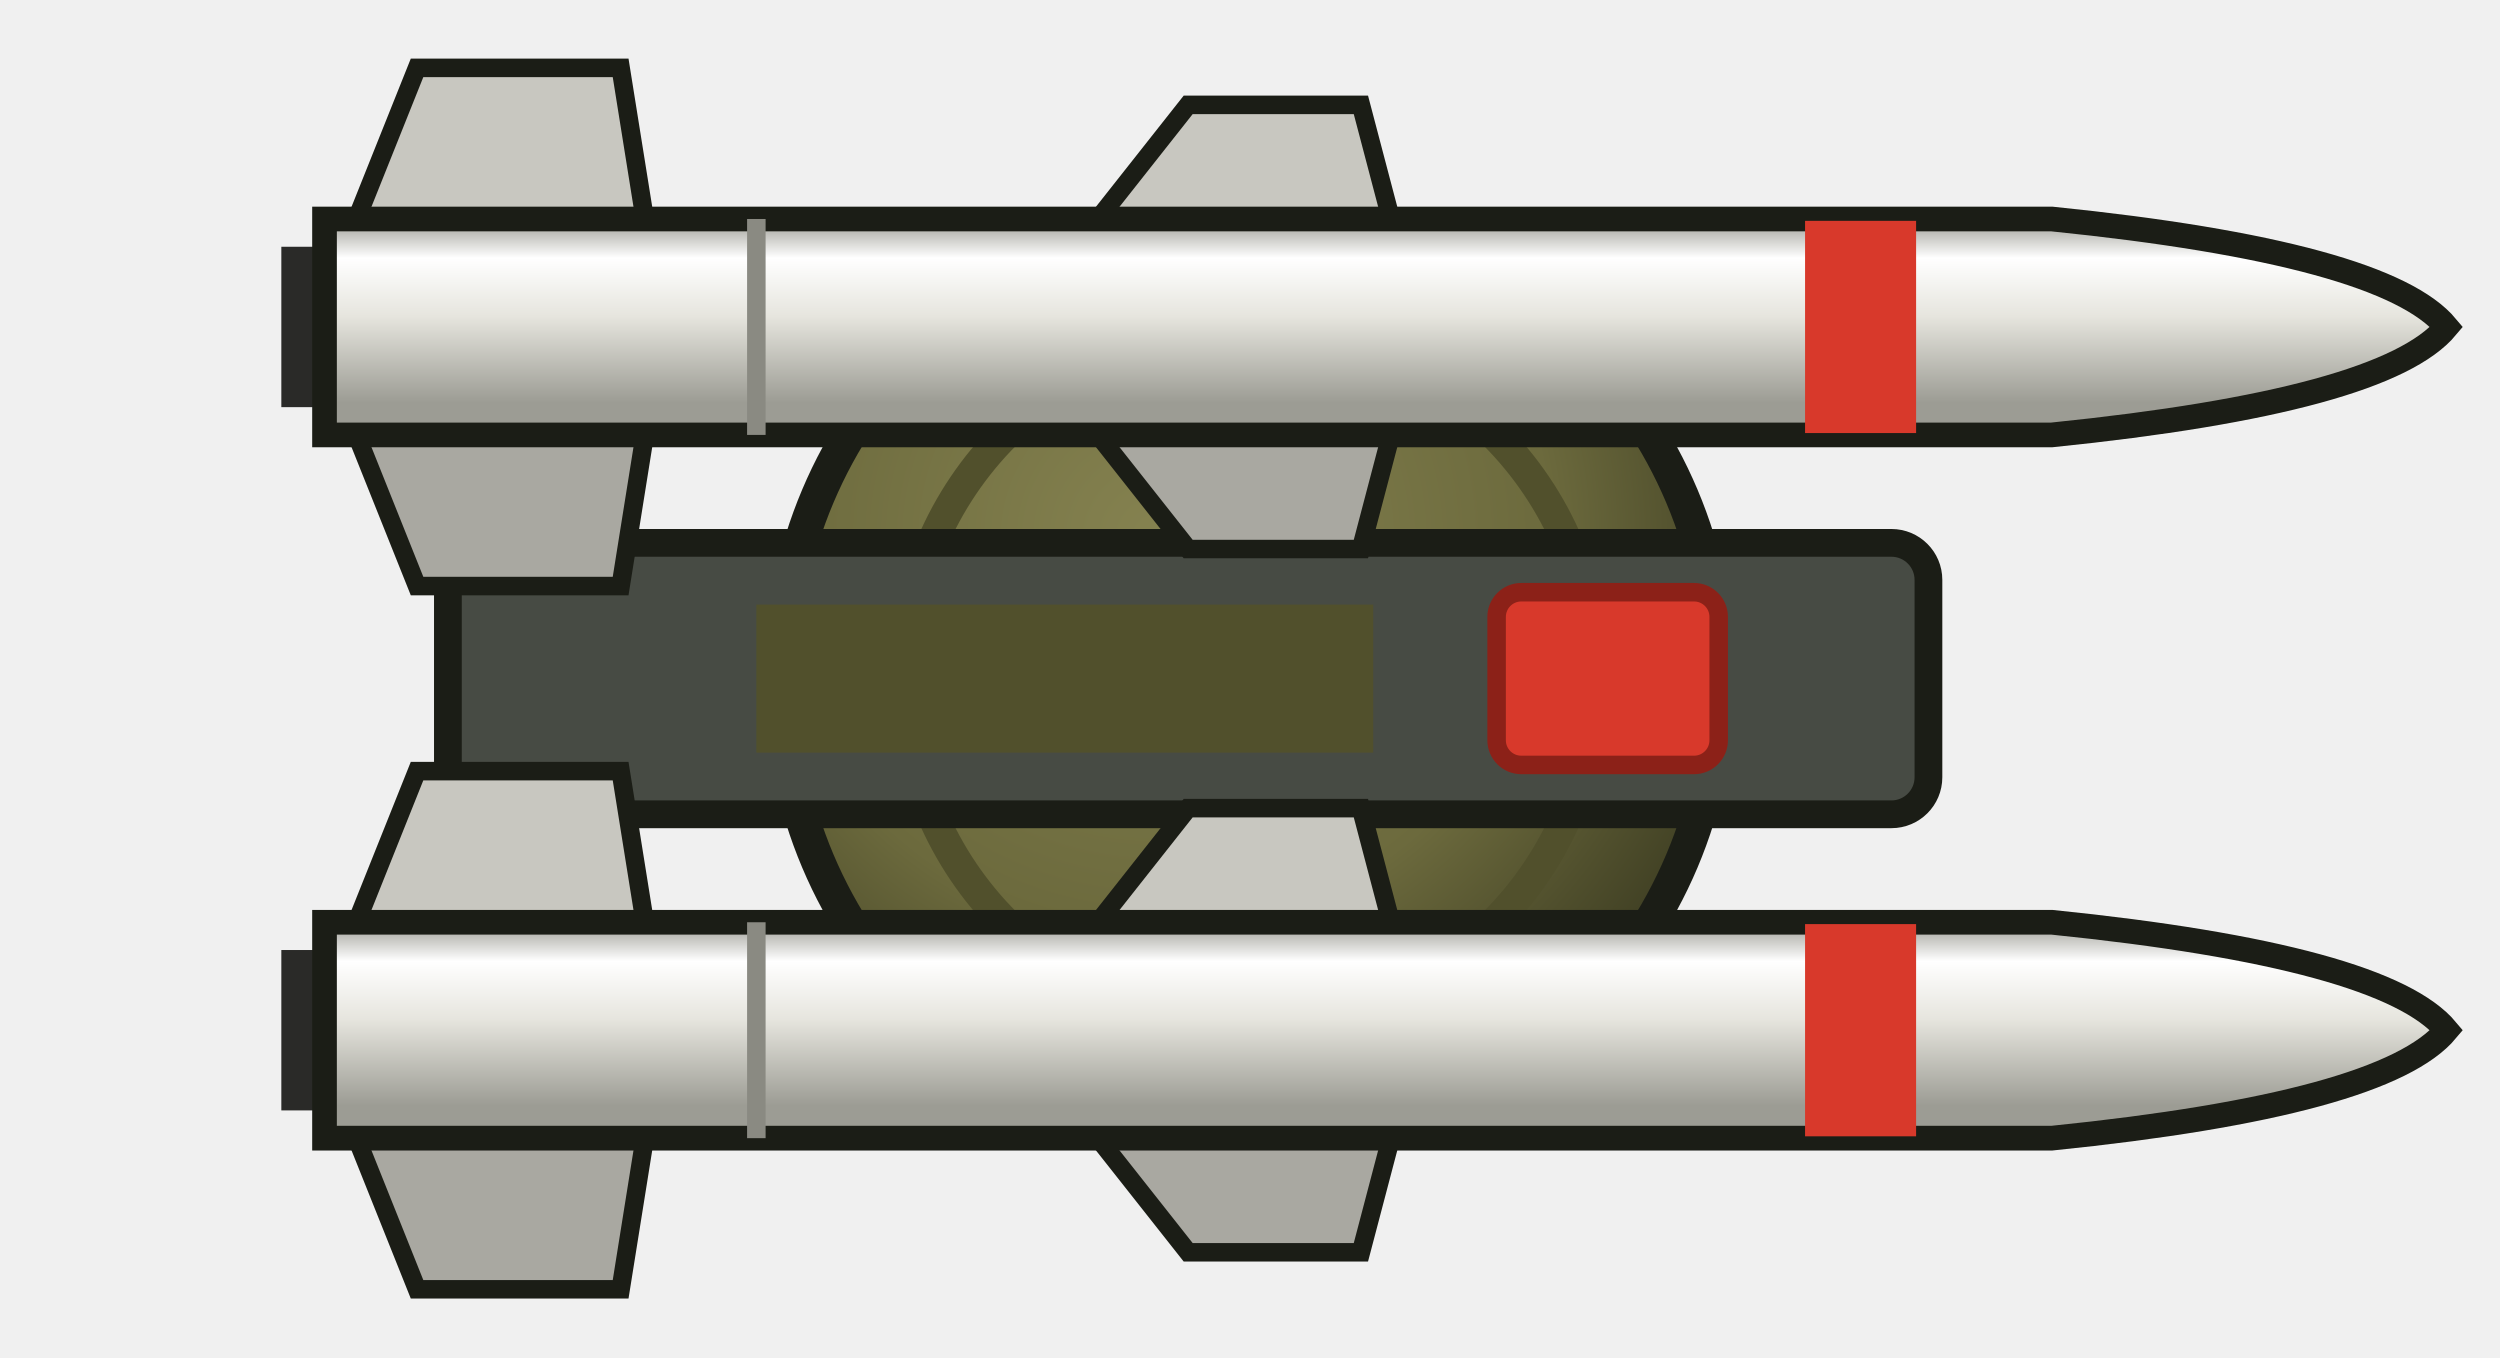
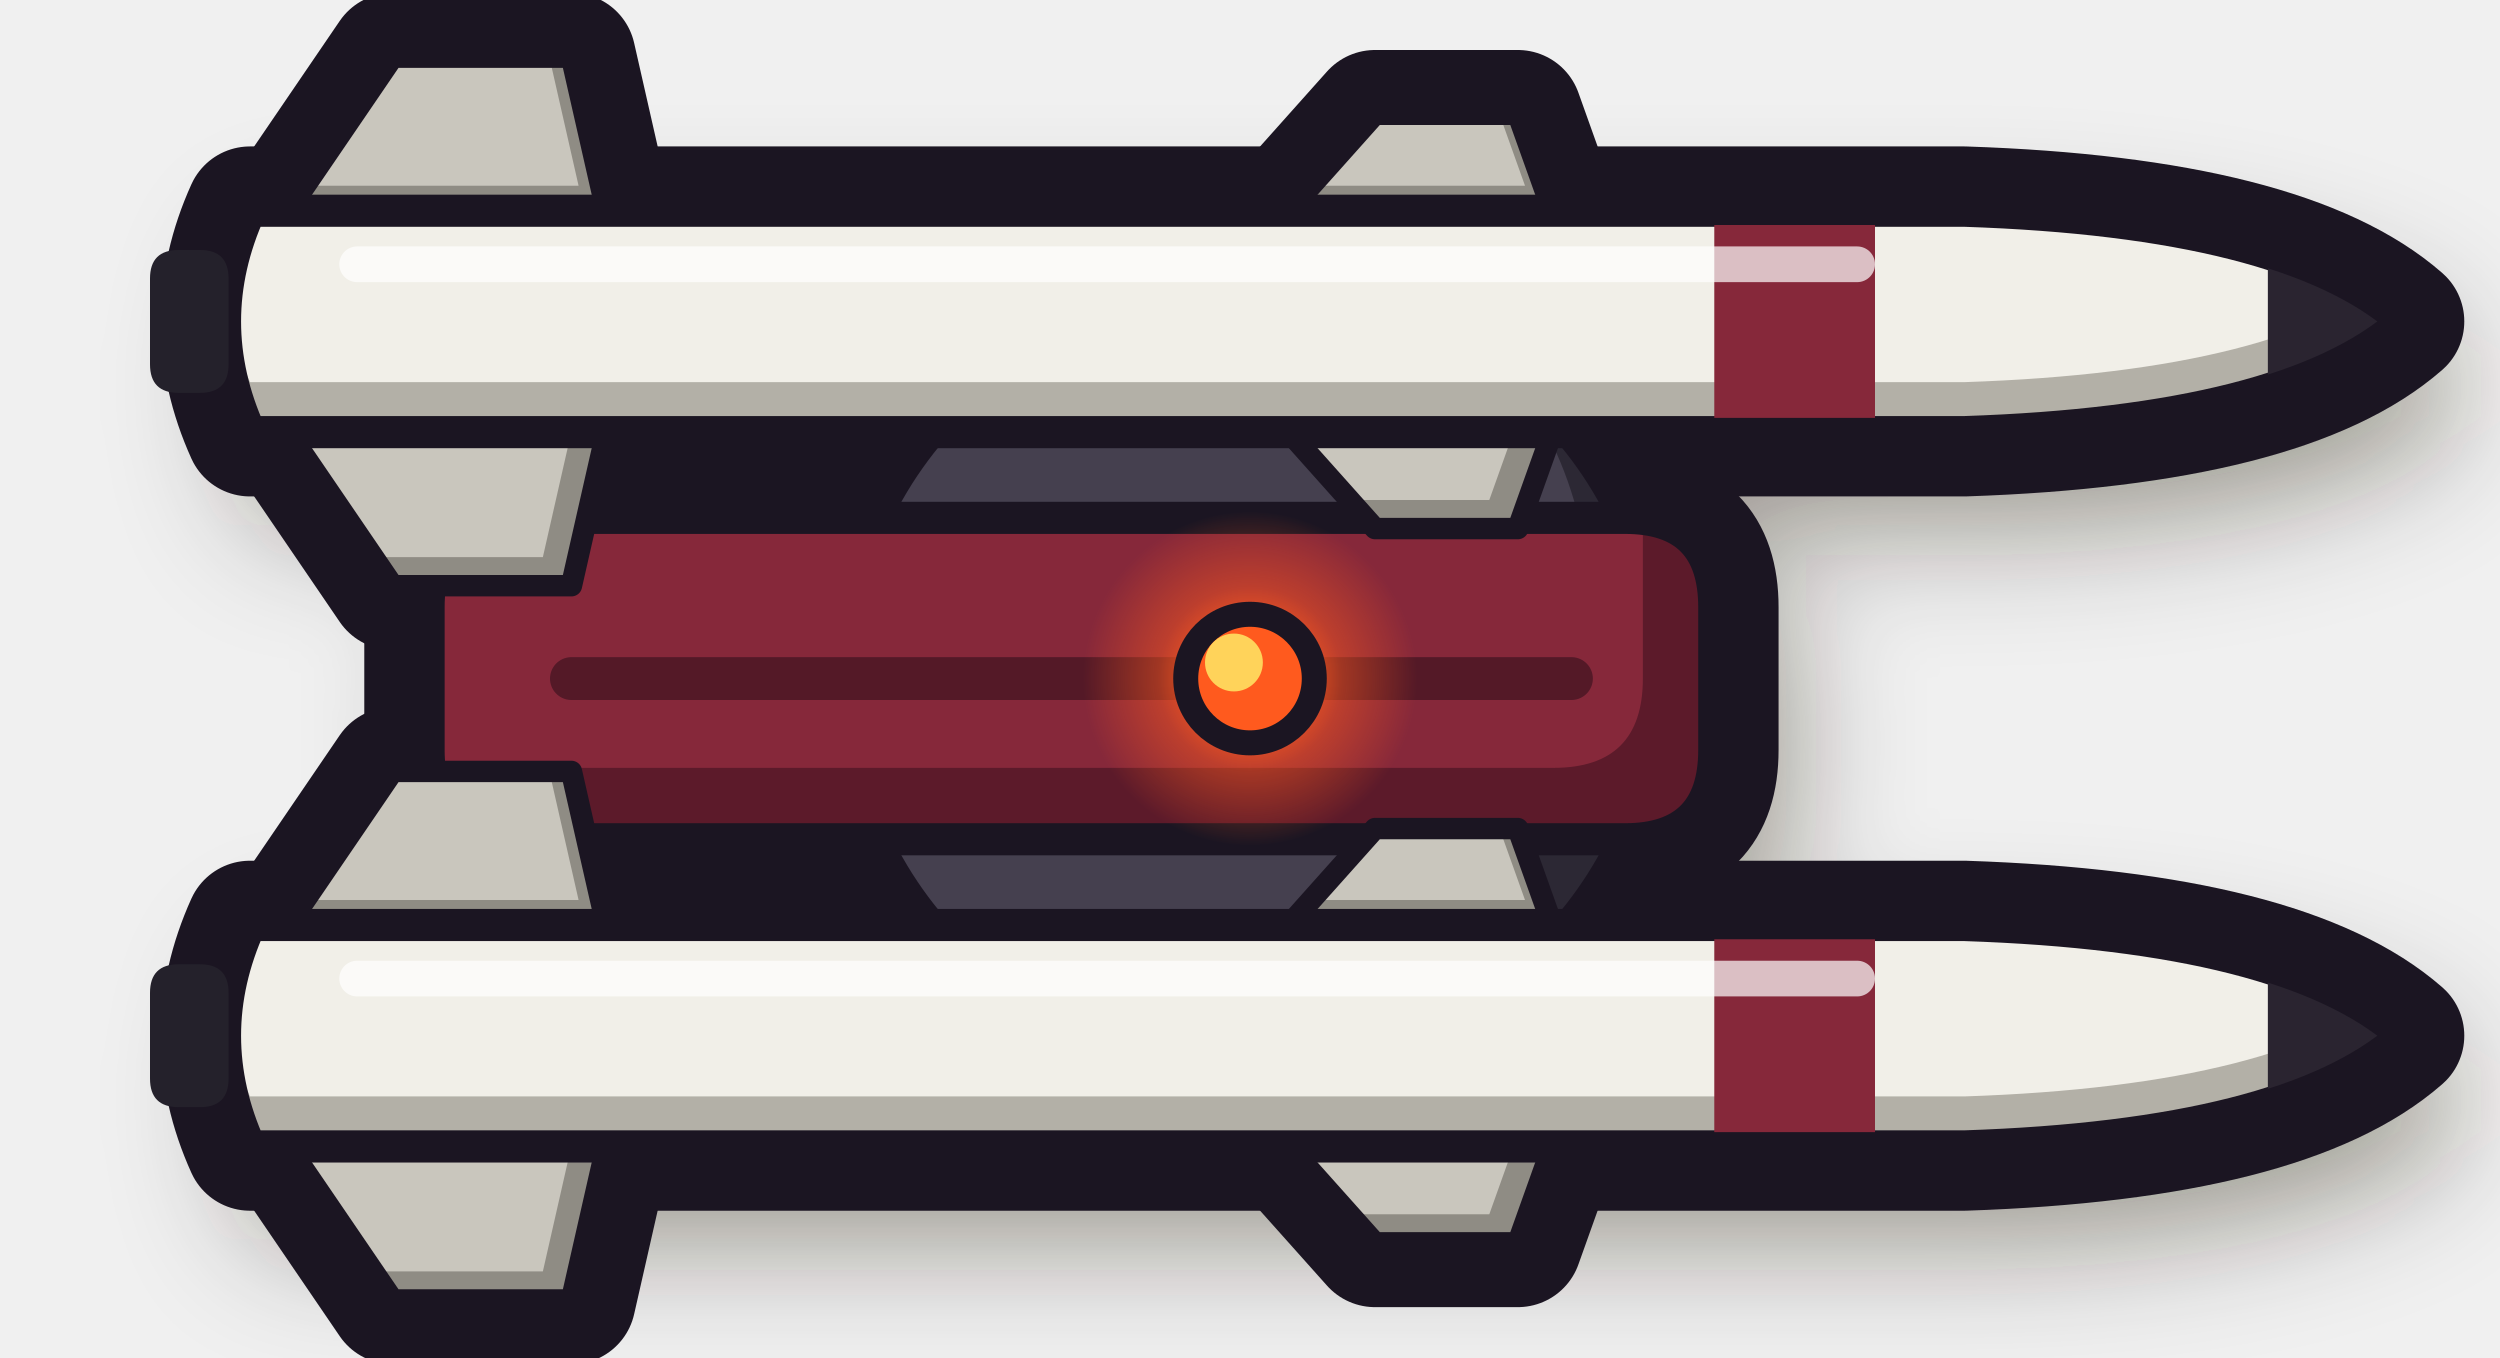
<svg xmlns="http://www.w3.org/2000/svg" width="70" height="38" viewBox="0 0 70 38">
-   <g transform="translate(0.45,0) scale(1.7273)">
-     <defs>
-       <linearGradient id="mG" x1="0" y1="0" x2="0" y2="1" gradientUnits="objectBoundingBox">
-         <stop offset="0" stop-color="#9c9c94" />
-         <stop offset="0.18" stop-color="#ffffff" />
-         <stop offset="0.45" stop-color="#e6e5de" />
-         <stop offset="0.85" stop-color="#9c9c94" />
-         <stop offset="1" stop-color="#9c9c94" />
-       </linearGradient>
-       <radialGradient id="baseG" cx="0.4" cy="0.35" r="0.7" fx="0.4" fy="0.35" gradientUnits="objectBoundingBox">
-         <stop offset="0" stop-color="#858250" />
-         <stop offset="0.6" stop-color="#6c6a3d" />
-         <stop offset="1" stop-color="#3a3a20" />
-       </radialGradient>
-     </defs>
-     <circle cx="20" cy="11" r="7.6" fill="url(#baseG)" stroke="#1b1d16" stroke-width="0.55" />
-     <circle cx="20" cy="11" r="5.6" fill="none" stroke="#51502c" stroke-width="0.5" />
-     <rect x="7" y="8.8" width="24" height="4.4" rx="0.6" fill="#474b44" stroke="#1b1d16" stroke-width="0.45" />
-     <rect x="12" y="9.8" width="10" height="2.4" fill="#51502c" />
-     <g>
-       <path d="M5.5,3.6 L6.5,1.1 L9.8,1.1 L10.2,3.6Z" fill="#c8c7c0" stroke="#1b1d16" stroke-width="0.3" />
-       <path d="M5.5,7 L6.5,9.5 L9.8,9.5 L10.2,7Z" fill="#a9a8a1" stroke="#1b1d16" stroke-width="0.3" />
-       <path d="M17.5,3.6 L19,1.7 L21.8,1.7 L22.3,3.6Z" fill="#c8c7c0" stroke="#1b1d16" stroke-width="0.3" />
-       <path d="M17.5,7 L19,8.9 L21.8,8.9 L22.3,7Z" fill="#a9a8a1" stroke="#1b1d16" stroke-width="0.3" />
-       <rect x="4.3" y="4" width="1.2" height="2.6" fill="#2a2a28" />
-       <path d="M5,3.55 L33,3.55 Q38.4,4.1 39.4,5.3 Q38.4,6.5 33,7.05 L5,7.05Z" fill="url(#mG)" stroke="#1b1d16" stroke-width="0.4" />
-       <rect x="29" y="3.58" width="1.8" height="3.44" fill="#d8392b" />
-       <line x1="12" y1="3.55" x2="12" y2="7.05" stroke="#8a8a82" stroke-width="0.3" />
-     </g>
-     <g>
-       <path d="M5.5,15 L6.5,12.5 L9.8,12.5 L10.2,15Z" fill="#c8c7c0" stroke="#1b1d16" stroke-width="0.3" />
-       <path d="M5.5,18.4 L6.5,20.9 L9.8,20.9 L10.2,18.4Z" fill="#a9a8a1" stroke="#1b1d16" stroke-width="0.3" />
-       <path d="M17.5,15 L19,13.1 L21.8,13.1 L22.3,15Z" fill="#c8c7c0" stroke="#1b1d16" stroke-width="0.3" />
-       <path d="M17.5,18.4 L19,20.3 L21.8,20.3 L22.3,18.4Z" fill="#a9a8a1" stroke="#1b1d16" stroke-width="0.3" />
-       <rect x="4.3" y="15.4" width="1.2" height="2.6" fill="#2a2a28" />
-       <path d="M5,14.95 L33,14.95 Q38.4,15.5 39.4,16.7 Q38.4,17.9 33,18.45 L5,18.45Z" fill="url(#mG)" stroke="#1b1d16" stroke-width="0.4" />
-       <rect x="29" y="14.98" width="1.8" height="3.44" fill="#d8392b" />
-       <line x1="12" y1="14.95" x2="12" y2="18.45" stroke="#8a8a82" stroke-width="0.3" />
-     </g>
-     <rect x="24" y="9.6" width="3.6" height="2.8" rx="0.4" fill="#d8392b" stroke="#8c2118" stroke-width="0.3" />
+   <defs>
+     <radialGradient id="gE" cx="0.5" cy="0.5" r="0.5" fx="0.5" fy="0.5" gradientUnits="objectBoundingBox">
+       <stop offset="0" stop-color="#ffd35a" stop-opacity="1" />
+       <stop offset="0.28" stop-color="#ff5a1e" stop-opacity="0.95" />
+       <stop offset="0.55" stop-color="#ff5a1e" stop-opacity="0.45" />
+       <stop offset="1" stop-color="#ff5a1e" stop-opacity="0" />
+     </radialGradient>
+   </defs>
+   <filter id="sl0" x="-30%" y="-30%" width="160%" height="160%">
+     <feGaussianBlur stdDeviation="1.8" />
+   </filter>
+   <g filter="url(#sl0)" opacity="0.42" transform="translate(1.2,1.8)">
+     <path d="M23.5,19A11.5,11 0 1 0 46.5,19A11.5,11 0 1 0 23.5,19Z" fill="#1a1206" stroke="#1a1206" stroke-width="1.6" stroke-linejoin="round" />
+     <path d="M14.5,14.5H45.5Q48,14.5 48,17V21Q48,23.5 45.5,23.5H14.5Q12,23.5 12,21V17Q12,14.5 14.5,14.5Z" fill="#1a1206" stroke="#1a1206" stroke-width="1.6" stroke-linejoin="round" />
+     <path d="M7,5.9 L55,5.9 Q64,6.2 67.2,9 Q64,11.8 55,12.1 L7,12.1 Q5.6,9 7,5.9Z" fill="#1a1206" stroke="#1a1206" stroke-width="1.6" stroke-linejoin="round" />
+     <path d="M7,25.9 L55,25.9 Q64,26.2 67.2,29 Q64,31.8 55,32.1 L7,32.1 Q5.6,29 7,25.9Z" fill="#1a1206" stroke="#1a1206" stroke-width="1.6" stroke-linejoin="round" />
  </g>
+   <path d="M23.5,19A11.5,11 0 1 0 46.5,19A11.5,11 0 1 0 23.5,19Z" fill="#1b1522" stroke="#1b1522" stroke-width="3.6" stroke-linejoin="round" />
+   <path d="M14.5,14.5H45.5Q48,14.5 48,17V21Q48,23.5 45.5,23.5H14.5Q12,23.5 12,21V17Q12,14.5 14.5,14.5Z" fill="#1b1522" stroke="#1b1522" stroke-width="3.6" stroke-linejoin="round" />
+   <path d="M7,5.9 L55,5.9 Q64,6.2 67.2,9 Q64,11.8 55,12.1 L7,12.1 Q5.6,9 7,5.9Z" fill="#1b1522" stroke="#1b1522" stroke-width="3.6" stroke-linejoin="round" />
+   <path d="M8,6 L11,1.6 L16,1.6 L17,6Z" fill="#1b1522" stroke="#1b1522" stroke-width="3.6" stroke-linejoin="round" />
+   <path d="M8,12 L11,16.4 L16,16.4 L17,12Z" fill="#1b1522" stroke="#1b1522" stroke-width="3.6" stroke-linejoin="round" />
+   <path d="M36,6 L38.5,3.2 L42.5,3.2 L43.5,6Z" fill="#1b1522" stroke="#1b1522" stroke-width="3.6" stroke-linejoin="round" />
+   <path d="M36,12 L38.5,14.8 L42.5,14.8 L43.5,12Z" fill="#1b1522" stroke="#1b1522" stroke-width="3.6" stroke-linejoin="round" />
+   <path d="M7,25.9 L55,25.9 Q64,26.2 67.2,29 Q64,31.8 55,32.1 L7,32.1 Q5.6,29 7,25.9Z" fill="#1b1522" stroke="#1b1522" stroke-width="3.6" stroke-linejoin="round" />
+   <path d="M8,26 L11,21.6 L16,21.6 L17,26Z" fill="#1b1522" stroke="#1b1522" stroke-width="3.6" stroke-linejoin="round" />
+   <path d="M8,32 L11,36.4 L16,36.4 L17,32Z" fill="#1b1522" stroke="#1b1522" stroke-width="3.6" stroke-linejoin="round" />
+   <path d="M36,26 L38.5,23.2 L42.5,23.2 L43.5,26Z" fill="#1b1522" stroke="#1b1522" stroke-width="3.6" stroke-linejoin="round" />
+   <path d="M36,32 L38.5,34.8 L42.5,34.8 L43.5,32Z" fill="#1b1522" stroke="#1b1522" stroke-width="3.6" stroke-linejoin="round" />
+   <clipPath id="sl1">
+     <path d="M23.5,19A11.5,11 0 1 0 46.5,19A11.5,11 0 1 0 23.5,19Z" />
+   </clipPath>
+   <g clip-path="url(#sl1)">
+     <path d="M23.5,19A11.5,11 0 1 0 46.5,19A11.5,11 0 1 0 23.5,19Z" fill="#2c2834" />
+     <path d="M23.5,19A11.5,11 0 1 0 46.5,19A11.5,11 0 1 0 23.5,19Z" fill="#45404f" transform="translate(-2,-2)" />
+   </g>
+   <path d="M23.5,19A11.5,11 0 1 0 46.5,19A11.5,11 0 1 0 23.5,19Z" fill="none" stroke="#1b1522" stroke-width="0.9" stroke-linecap="round" stroke-linejoin="round" />
+   <clipPath id="sl2">
+     <path d="M14.5,14.5H45.5Q48,14.5 48,17V21Q48,23.5 45.5,23.5H14.5Q12,23.5 12,21V17Q12,14.5 14.5,14.5Z" />
+   </clipPath>
+   <g clip-path="url(#sl2)">
+     <path d="M14.5,14.5H45.5Q48,14.5 48,17V21Q48,23.5 45.5,23.5H14.5Q12,23.5 12,21V17Q12,14.5 14.5,14.5Z" fill="#5c1a2a" />
+     <path d="M14.5,14.5H45.5Q48,14.5 48,17V21Q48,23.5 45.5,23.5H14.5Q12,23.5 12,21V17Q12,14.5 14.5,14.5Z" fill="#86283a" transform="translate(-2,-2)" />
+   </g>
+   <path d="M14.5,14.5H45.5Q48,14.5 48,17V21Q48,23.5 45.5,23.5H14.5Q12,23.5 12,21V17Q12,14.5 14.5,14.5Z" fill="none" stroke="#1b1522" stroke-width="0.9" stroke-linecap="round" stroke-linejoin="round" />
+   <path d="M16,19H44" fill="none" stroke="#3e1220" stroke-width="1.2" stroke-linecap="round" stroke-linejoin="round" opacity="0.7" />
+   <clipPath id="sl3">
+     <path d="M8,6 L11,1.6 L16,1.6 L17,6Z" />
+   </clipPath>
+   <g clip-path="url(#sl3)">
+     <path d="M8,6 L11,1.6 L16,1.6 L17,6Z" fill="#8f8c84" />
+     <path d="M8,6 L11,1.6 L16,1.6 L17,6Z" fill="#c9c6bd" transform="translate(-0.8,-0.8)" />
+   </g>
+   <path d="M8,6 L11,1.6 L16,1.6 L17,6Z" fill="none" stroke="#1b1522" stroke-width="0.6" stroke-linecap="round" stroke-linejoin="round" />
+   <clipPath id="sl4">
+     <path d="M8,12 L11,16.4 L16,16.4 L17,12Z" />
+   </clipPath>
+   <g clip-path="url(#sl4)">
+     <path d="M8,12 L11,16.4 L16,16.4 L17,12Z" fill="#8f8c84" />
+     <path d="M8,12 L11,16.4 L16,16.4 L17,12Z" fill="#c9c6bd" transform="translate(-0.8,-0.8)" />
+   </g>
+   <path d="M8,12 L11,16.4 L16,16.4 L17,12Z" fill="none" stroke="#1b1522" stroke-width="0.6" stroke-linecap="round" stroke-linejoin="round" />
+   <clipPath id="sl5">
+     <path d="M36,6 L38.5,3.2 L42.5,3.2 L43.5,6Z" />
+   </clipPath>
+   <g clip-path="url(#sl5)">
+     <path d="M36,6 L38.5,3.2 L42.5,3.2 L43.5,6Z" fill="#8f8c84" />
+     <path d="M36,6 L38.5,3.2 L42.5,3.2 L43.5,6Z" fill="#c9c6bd" transform="translate(-0.8,-0.8)" />
+   </g>
+   <path d="M36,6 L38.5,3.2 L42.5,3.2 L43.5,6Z" fill="none" stroke="#1b1522" stroke-width="0.6" stroke-linecap="round" stroke-linejoin="round" />
+   <clipPath id="sl6">
+     <path d="M36,12 L38.5,14.8 L42.5,14.8 L43.5,12Z" />
+   </clipPath>
+   <g clip-path="url(#sl6)">
+     <path d="M36,12 L38.5,14.8 L42.5,14.8 L43.5,12Z" fill="#8f8c84" />
+     <path d="M36,12 L38.5,14.8 L42.5,14.8 L43.5,12Z" fill="#c9c6bd" transform="translate(-0.8,-0.8)" />
+   </g>
+   <path d="M36,12 L38.5,14.8 L42.5,14.8 L43.5,12Z" fill="none" stroke="#1b1522" stroke-width="0.6" stroke-linecap="round" stroke-linejoin="round" />
+   <clipPath id="sl7">
+     <path d="M7,5.9 L55,5.9 Q64,6.2 67.2,9 Q64,11.8 55,12.1 L7,12.1 Q5.6,9 7,5.9Z" />
+   </clipPath>
+   <g clip-path="url(#sl7)">
+     <path d="M7,5.9 L55,5.9 Q64,6.2 67.2,9 Q64,11.8 55,12.1 L7,12.1 Q5.6,9 7,5.9Z" fill="#b3b0a7" />
+     <path d="M7,5.9 L55,5.9 Q64,6.2 67.2,9 Q64,11.8 55,12.1 L7,12.1 Q5.6,9 7,5.9Z" fill="#f1efe8" transform="translate(0,-1.4)" />
+   </g>
+   <path d="M7,5.9 L55,5.9 Q64,6.2 67.2,9 Q64,11.8 55,12.1 L7,12.1 Q5.6,9 7,5.9Z" fill="none" stroke="#1b1522" stroke-width="0.9" stroke-linecap="round" stroke-linejoin="round" />
+   <clipPath id="sl8">
+     <path d="M7,5.9 L55,5.9 Q64,6.2 67.2,9 Q64,11.8 55,12.1 L7,12.1 Q5.6,9 7,5.9Z" />
+   </clipPath>
+   <g clip-path="url(#sl8)">
+     <path d="M48,5H52.5V13H48Z" fill="#86283a" />
+     <path d="M63.5,5H68.5V13H63.5Z" fill="#2a2430" />
+   </g>
+   <path d="M7,5.9 L55,5.9 Q64,6.2 67.2,9 Q64,11.8 55,12.1 L7,12.1 Q5.6,9 7,5.9Z" fill="none" stroke="#1b1522" stroke-width="0.8" stroke-linecap="round" stroke-linejoin="round" />
+   <path d="M5,7H5.6Q6.4,7 6.4,7.8V10.2Q6.4,11 5.6,11H5Q4.2,11 4.2,10.2V7.8Q4.2,7 5,7Z" fill="#24212b" />
+   <path d="M10,7.4 L52,7.4" fill="none" stroke="#ffffff" stroke-width="1" stroke-linecap="round" stroke-linejoin="round" opacity="0.7" />
+   <clipPath id="sl9">
+     <path d="M8,26 L11,21.6 L16,21.6 L17,26Z" />
+   </clipPath>
+   <g clip-path="url(#sl9)">
+     <path d="M8,26 L11,21.6 L16,21.6 L17,26Z" fill="#8f8c84" />
+     <path d="M8,26 L11,21.6 L16,21.6 L17,26Z" fill="#c9c6bd" transform="translate(-0.8,-0.8)" />
+   </g>
+   <path d="M8,26 L11,21.6 L16,21.6 L17,26Z" fill="none" stroke="#1b1522" stroke-width="0.6" stroke-linecap="round" stroke-linejoin="round" />
+   <clipPath id="sl10">
+     <path d="M8,32 L11,36.4 L16,36.4 L17,32Z" />
+   </clipPath>
+   <g clip-path="url(#sl10)">
+     <path d="M8,32 L11,36.4 L16,36.4 L17,32Z" fill="#8f8c84" />
+     <path d="M8,32 L11,36.4 L16,36.4 L17,32Z" fill="#c9c6bd" transform="translate(-0.8,-0.8)" />
+   </g>
+   <path d="M8,32 L11,36.4 L16,36.4 L17,32Z" fill="none" stroke="#1b1522" stroke-width="0.6" stroke-linecap="round" stroke-linejoin="round" />
+   <clipPath id="sl11">
+     <path d="M36,26 L38.5,23.2 L42.5,23.2 L43.5,26Z" />
+   </clipPath>
+   <g clip-path="url(#sl11)">
+     <path d="M36,26 L38.5,23.2 L42.5,23.2 L43.5,26Z" fill="#8f8c84" />
+     <path d="M36,26 L38.5,23.2 L42.5,23.2 L43.5,26Z" fill="#c9c6bd" transform="translate(-0.8,-0.8)" />
+   </g>
+   <path d="M36,26 L38.5,23.2 L42.5,23.2 L43.5,26Z" fill="none" stroke="#1b1522" stroke-width="0.6" stroke-linecap="round" stroke-linejoin="round" />
+   <clipPath id="sl12">
+     <path d="M36,32 L38.5,34.8 L42.5,34.8 L43.5,32Z" />
+   </clipPath>
+   <g clip-path="url(#sl12)">
+     <path d="M36,32 L38.5,34.8 L42.5,34.8 L43.5,32Z" fill="#8f8c84" />
+     <path d="M36,32 L38.5,34.8 L42.5,34.8 L43.5,32Z" fill="#c9c6bd" transform="translate(-0.8,-0.8)" />
+   </g>
+   <path d="M36,32 L38.5,34.8 L42.5,34.8 L43.5,32Z" fill="none" stroke="#1b1522" stroke-width="0.6" stroke-linecap="round" stroke-linejoin="round" />
+   <clipPath id="sl13">
+     <path d="M7,25.9 L55,25.9 Q64,26.2 67.2,29 Q64,31.8 55,32.1 L7,32.1 Q5.6,29 7,25.9Z" />
+   </clipPath>
+   <g clip-path="url(#sl13)">
+     <path d="M7,25.9 L55,25.9 Q64,26.2 67.2,29 Q64,31.8 55,32.1 L7,32.1 Q5.6,29 7,25.9Z" fill="#b3b0a7" />
+     <path d="M7,25.9 L55,25.9 Q64,26.2 67.2,29 Q64,31.8 55,32.1 L7,32.1 Q5.6,29 7,25.9Z" fill="#f1efe8" transform="translate(0,-1.4)" />
+   </g>
+   <path d="M7,25.9 L55,25.9 Q64,26.2 67.2,29 Q64,31.8 55,32.1 L7,32.1 Q5.6,29 7,25.9Z" fill="none" stroke="#1b1522" stroke-width="0.9" stroke-linecap="round" stroke-linejoin="round" />
+   <clipPath id="sl14">
+     <path d="M7,25.9 L55,25.9 Q64,26.2 67.2,29 Q64,31.8 55,32.1 L7,32.1 Q5.6,29 7,25.9Z" />
+   </clipPath>
+   <g clip-path="url(#sl14)">
+     <path d="M48,25H52.5V33H48Z" fill="#86283a" />
+     <path d="M63.5,25H68.5V33H63.5Z" fill="#2a2430" />
+   </g>
+   <path d="M7,25.9 L55,25.9 Q64,26.2 67.2,29 Q64,31.8 55,32.1 L7,32.1 Q5.6,29 7,25.9Z" fill="none" stroke="#1b1522" stroke-width="0.8" stroke-linecap="round" stroke-linejoin="round" />
+   <path d="M5,27H5.6Q6.4,27 6.4,27.8V30.2Q6.4,31 5.6,31H5Q4.2,31 4.2,30.2V27.8Q4.2,27 5,27Z" fill="#24212b" />
+   <path d="M10,27.4 L52,27.4" fill="none" stroke="#ffffff" stroke-width="1" stroke-linecap="round" stroke-linejoin="round" opacity="0.7" />
+   <circle cx="35" cy="19" r="4.68" fill="url(#gE)" />
+   <circle cx="35" cy="19" r="1.8" fill="#ff5a1e" stroke="#1b1522" stroke-width="0.7" />
+   <circle cx="34.55" cy="18.55" r="0.81" fill="#ffd35a" />
</svg>
